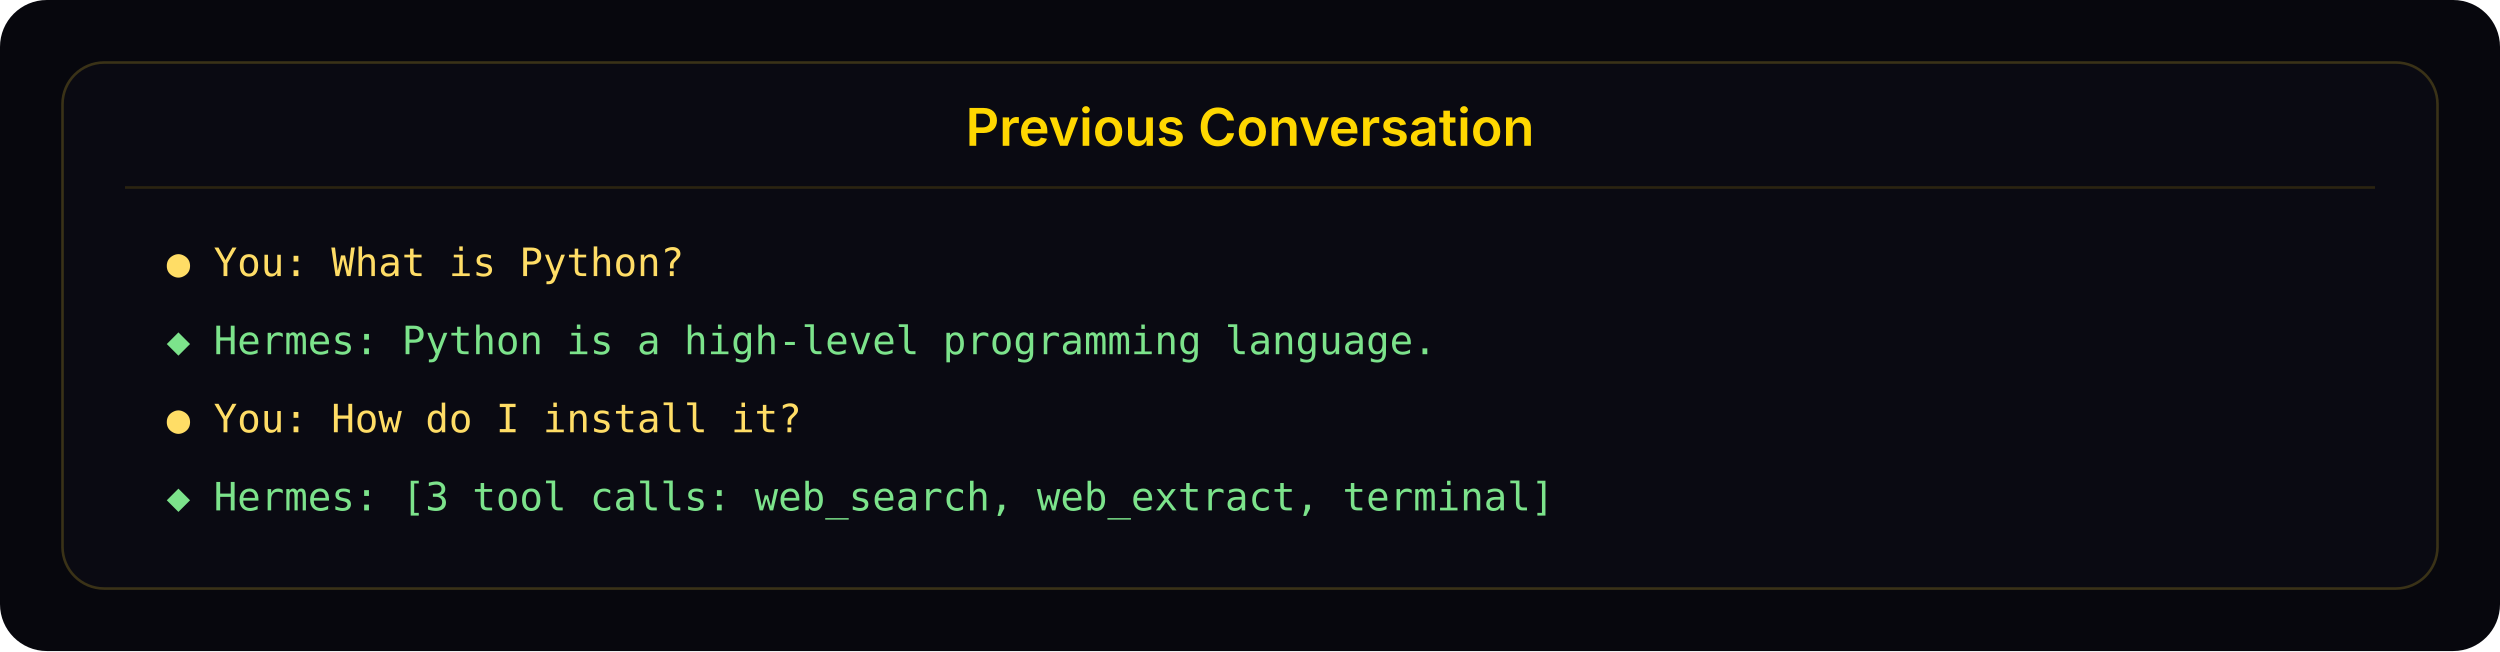
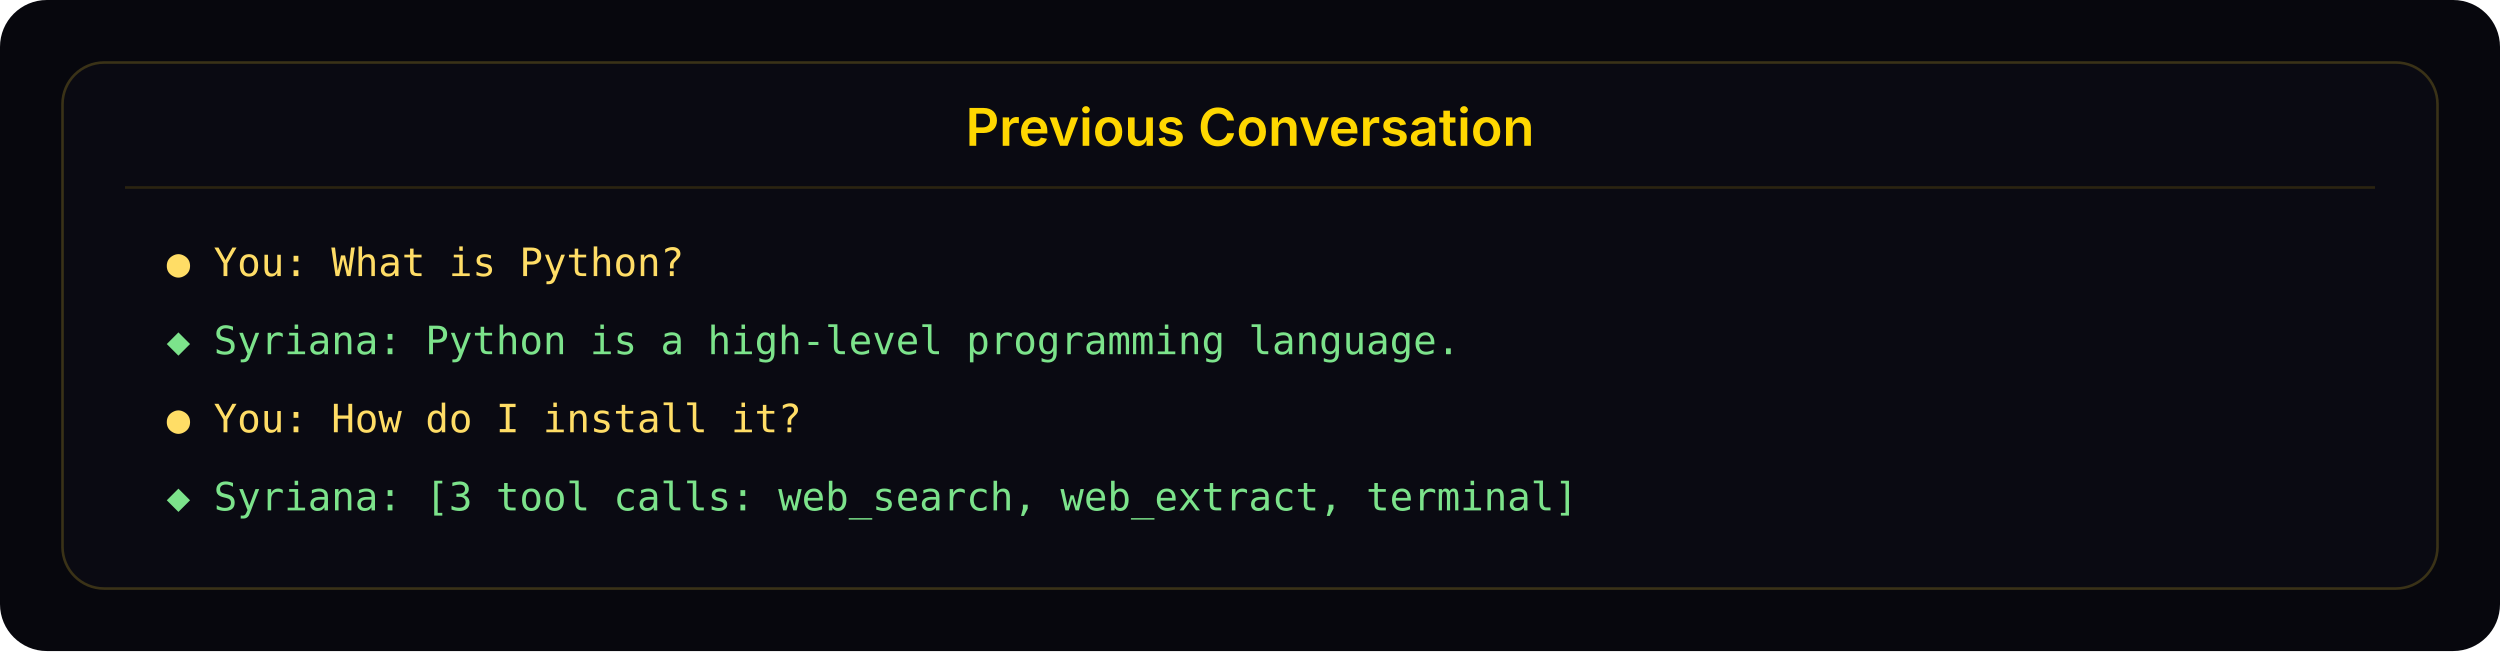
<svg xmlns="http://www.w3.org/2000/svg" width="960" height="250" viewBox="0 0 960 250" role="img" aria-labelledby="title desc">
  <rect width="960" height="250" rx="18" fill="#07070d" />
  <rect x="24" y="24" width="912" height="202" rx="16" fill="#0a0a12" stroke="#3a3217" />
  <text x="480" y="56" text-anchor="middle" fill="#ffd700" font-family="Inter, sans-serif" font-size="20" font-weight="600">Previous Conversation</text>
  <line x1="48" y1="72" x2="912" y2="72" stroke="#2b2410" />
  <text x="64" y="106" fill="#ffdd66" font-family="JetBrains Mono, monospace" font-size="15">● You: What is Python?</text>
-   <text x="64" y="136" fill="#7ce38b" font-family="JetBrains Mono, monospace" font-size="15">◆ Hermes: Python is a high-level programming language.</text>
+   <text x="64" y="136" fill="#7ce38b" font-family="JetBrains Mono, monospace" font-size="15">◆ Syriana: Python is a high-level programming language.</text>
  <text x="64" y="166" fill="#ffdd66" font-family="JetBrains Mono, monospace" font-size="15">● You: How do I install it?</text>
-   <text x="64" y="196" fill="#7ce38b" font-family="JetBrains Mono, monospace" font-size="15">◆ Hermes: [3 tool calls: web_search, web_extract, terminal]</text>
+   <text x="64" y="196" fill="#7ce38b" font-family="JetBrains Mono, monospace" font-size="15">◆ Syriana: [3 tool calls: web_search, web_extract, terminal]</text>
</svg>
